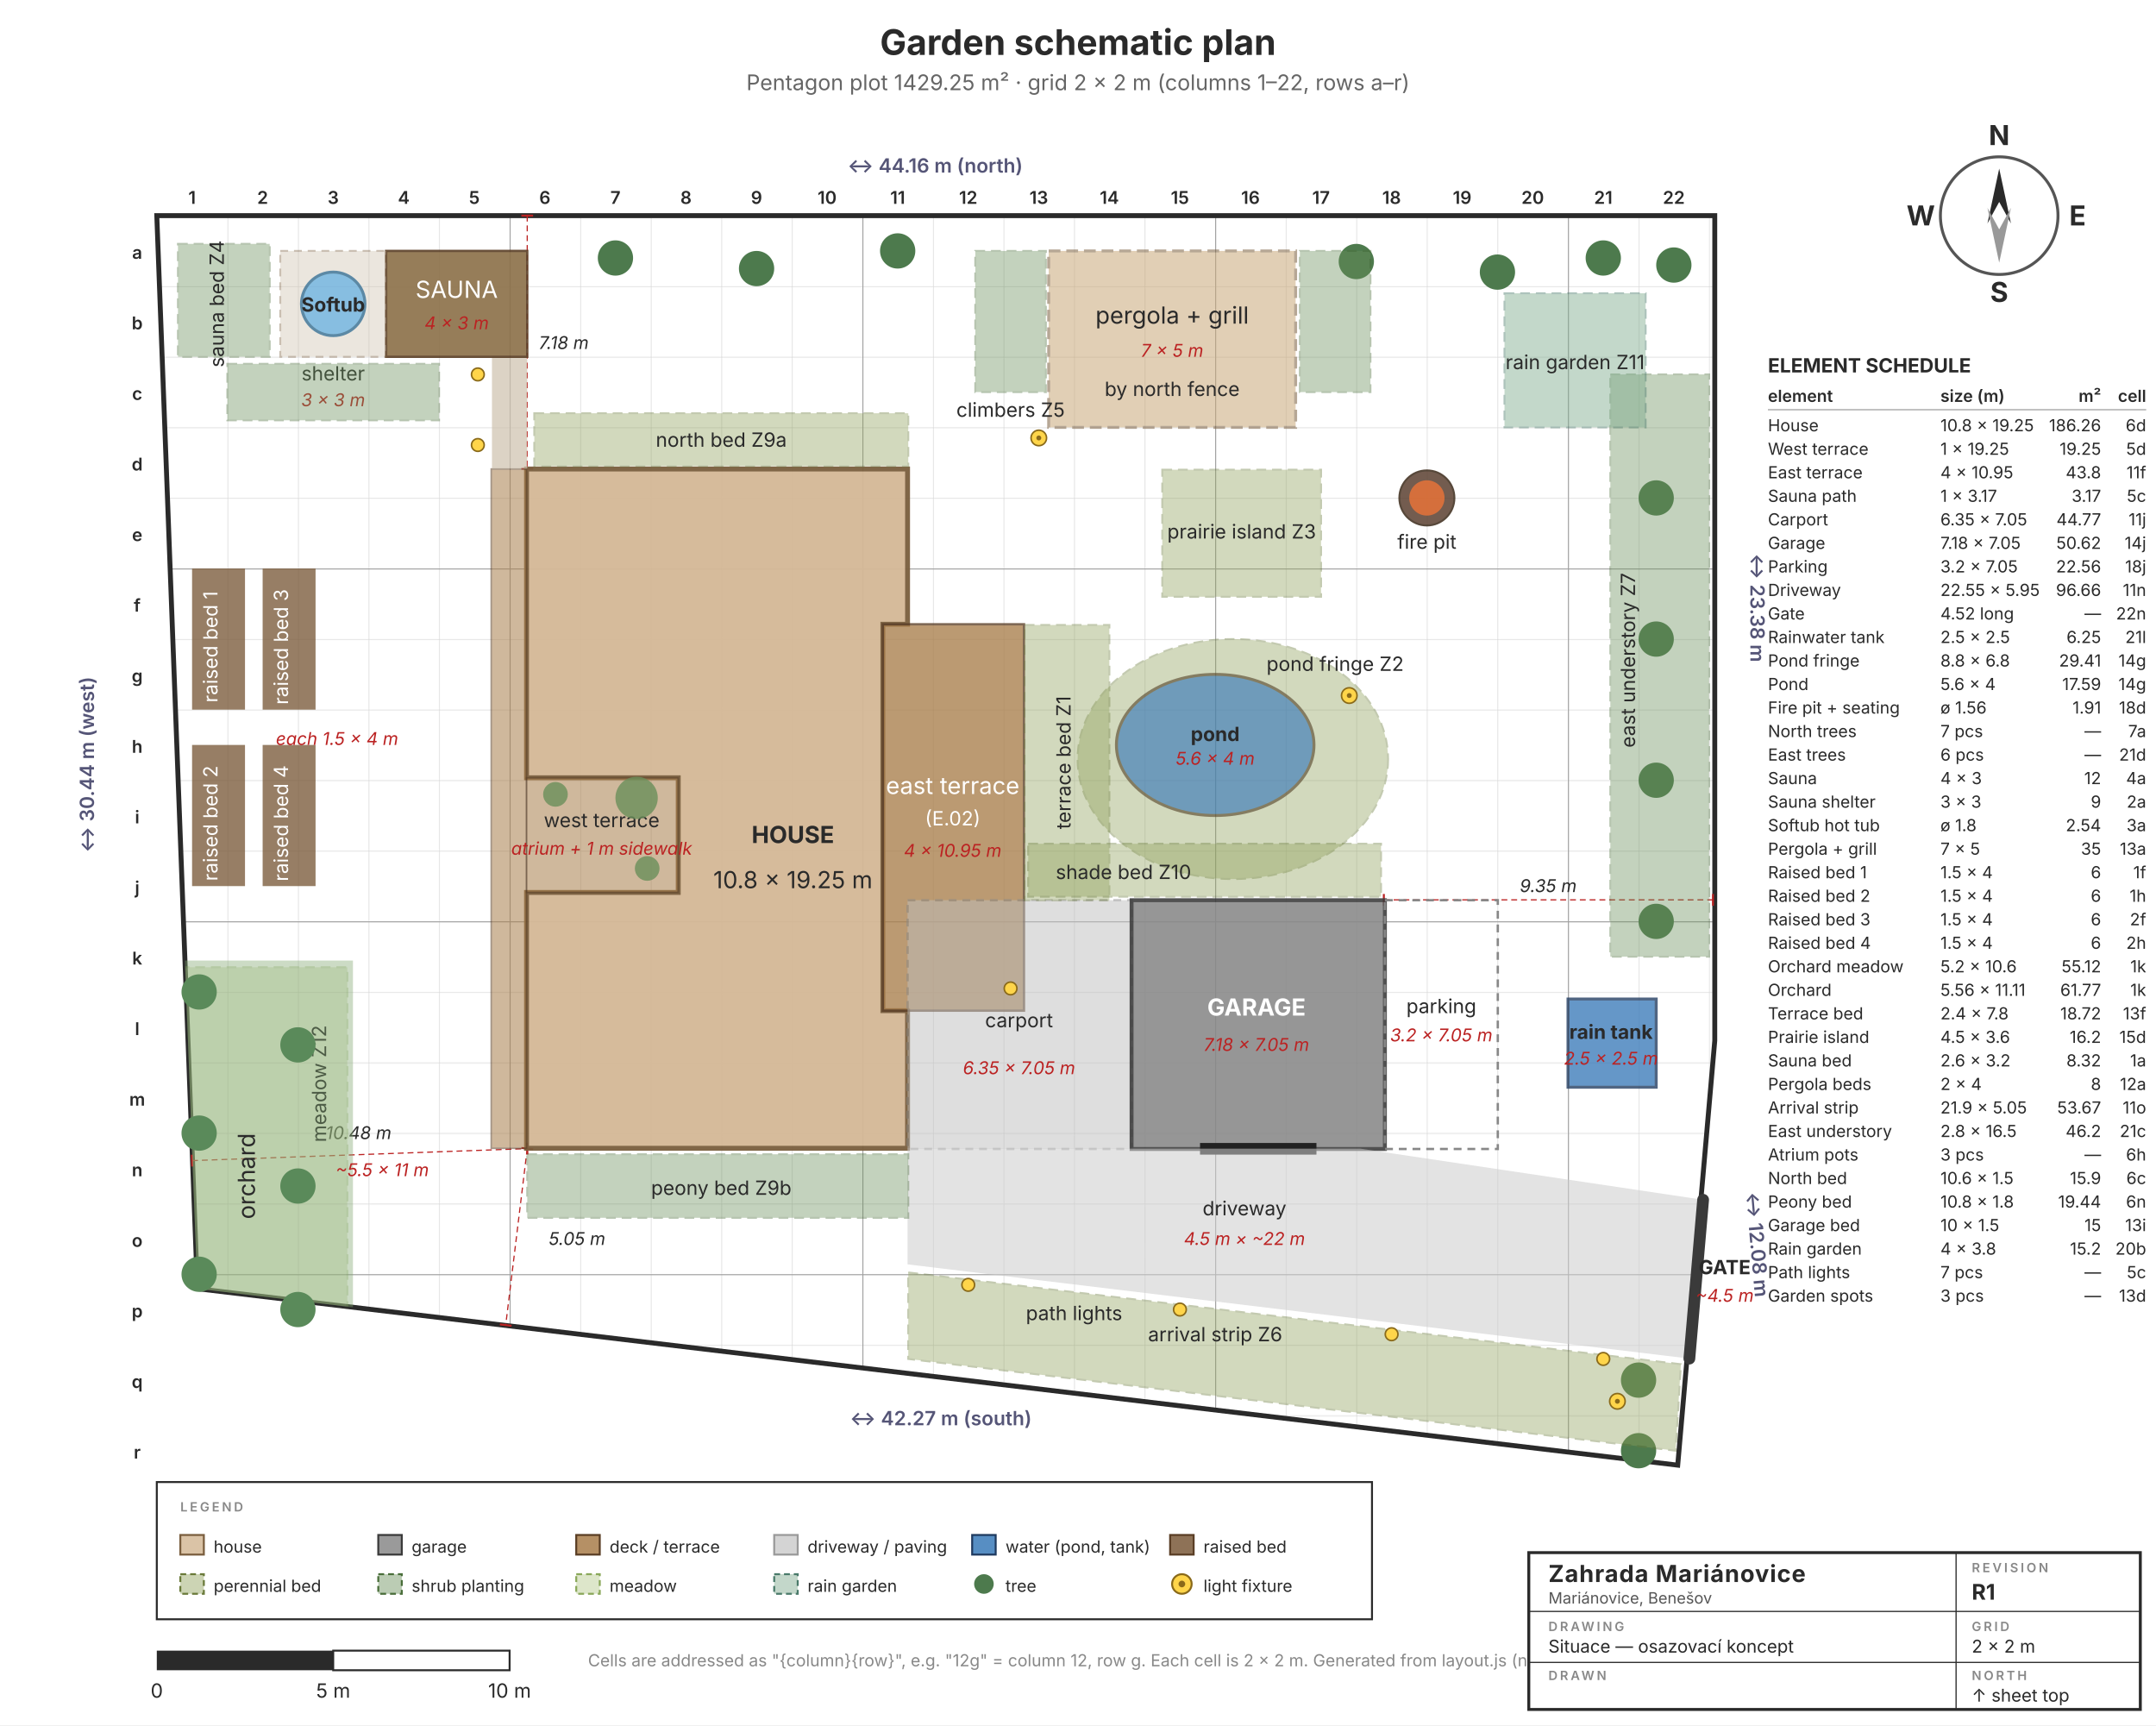
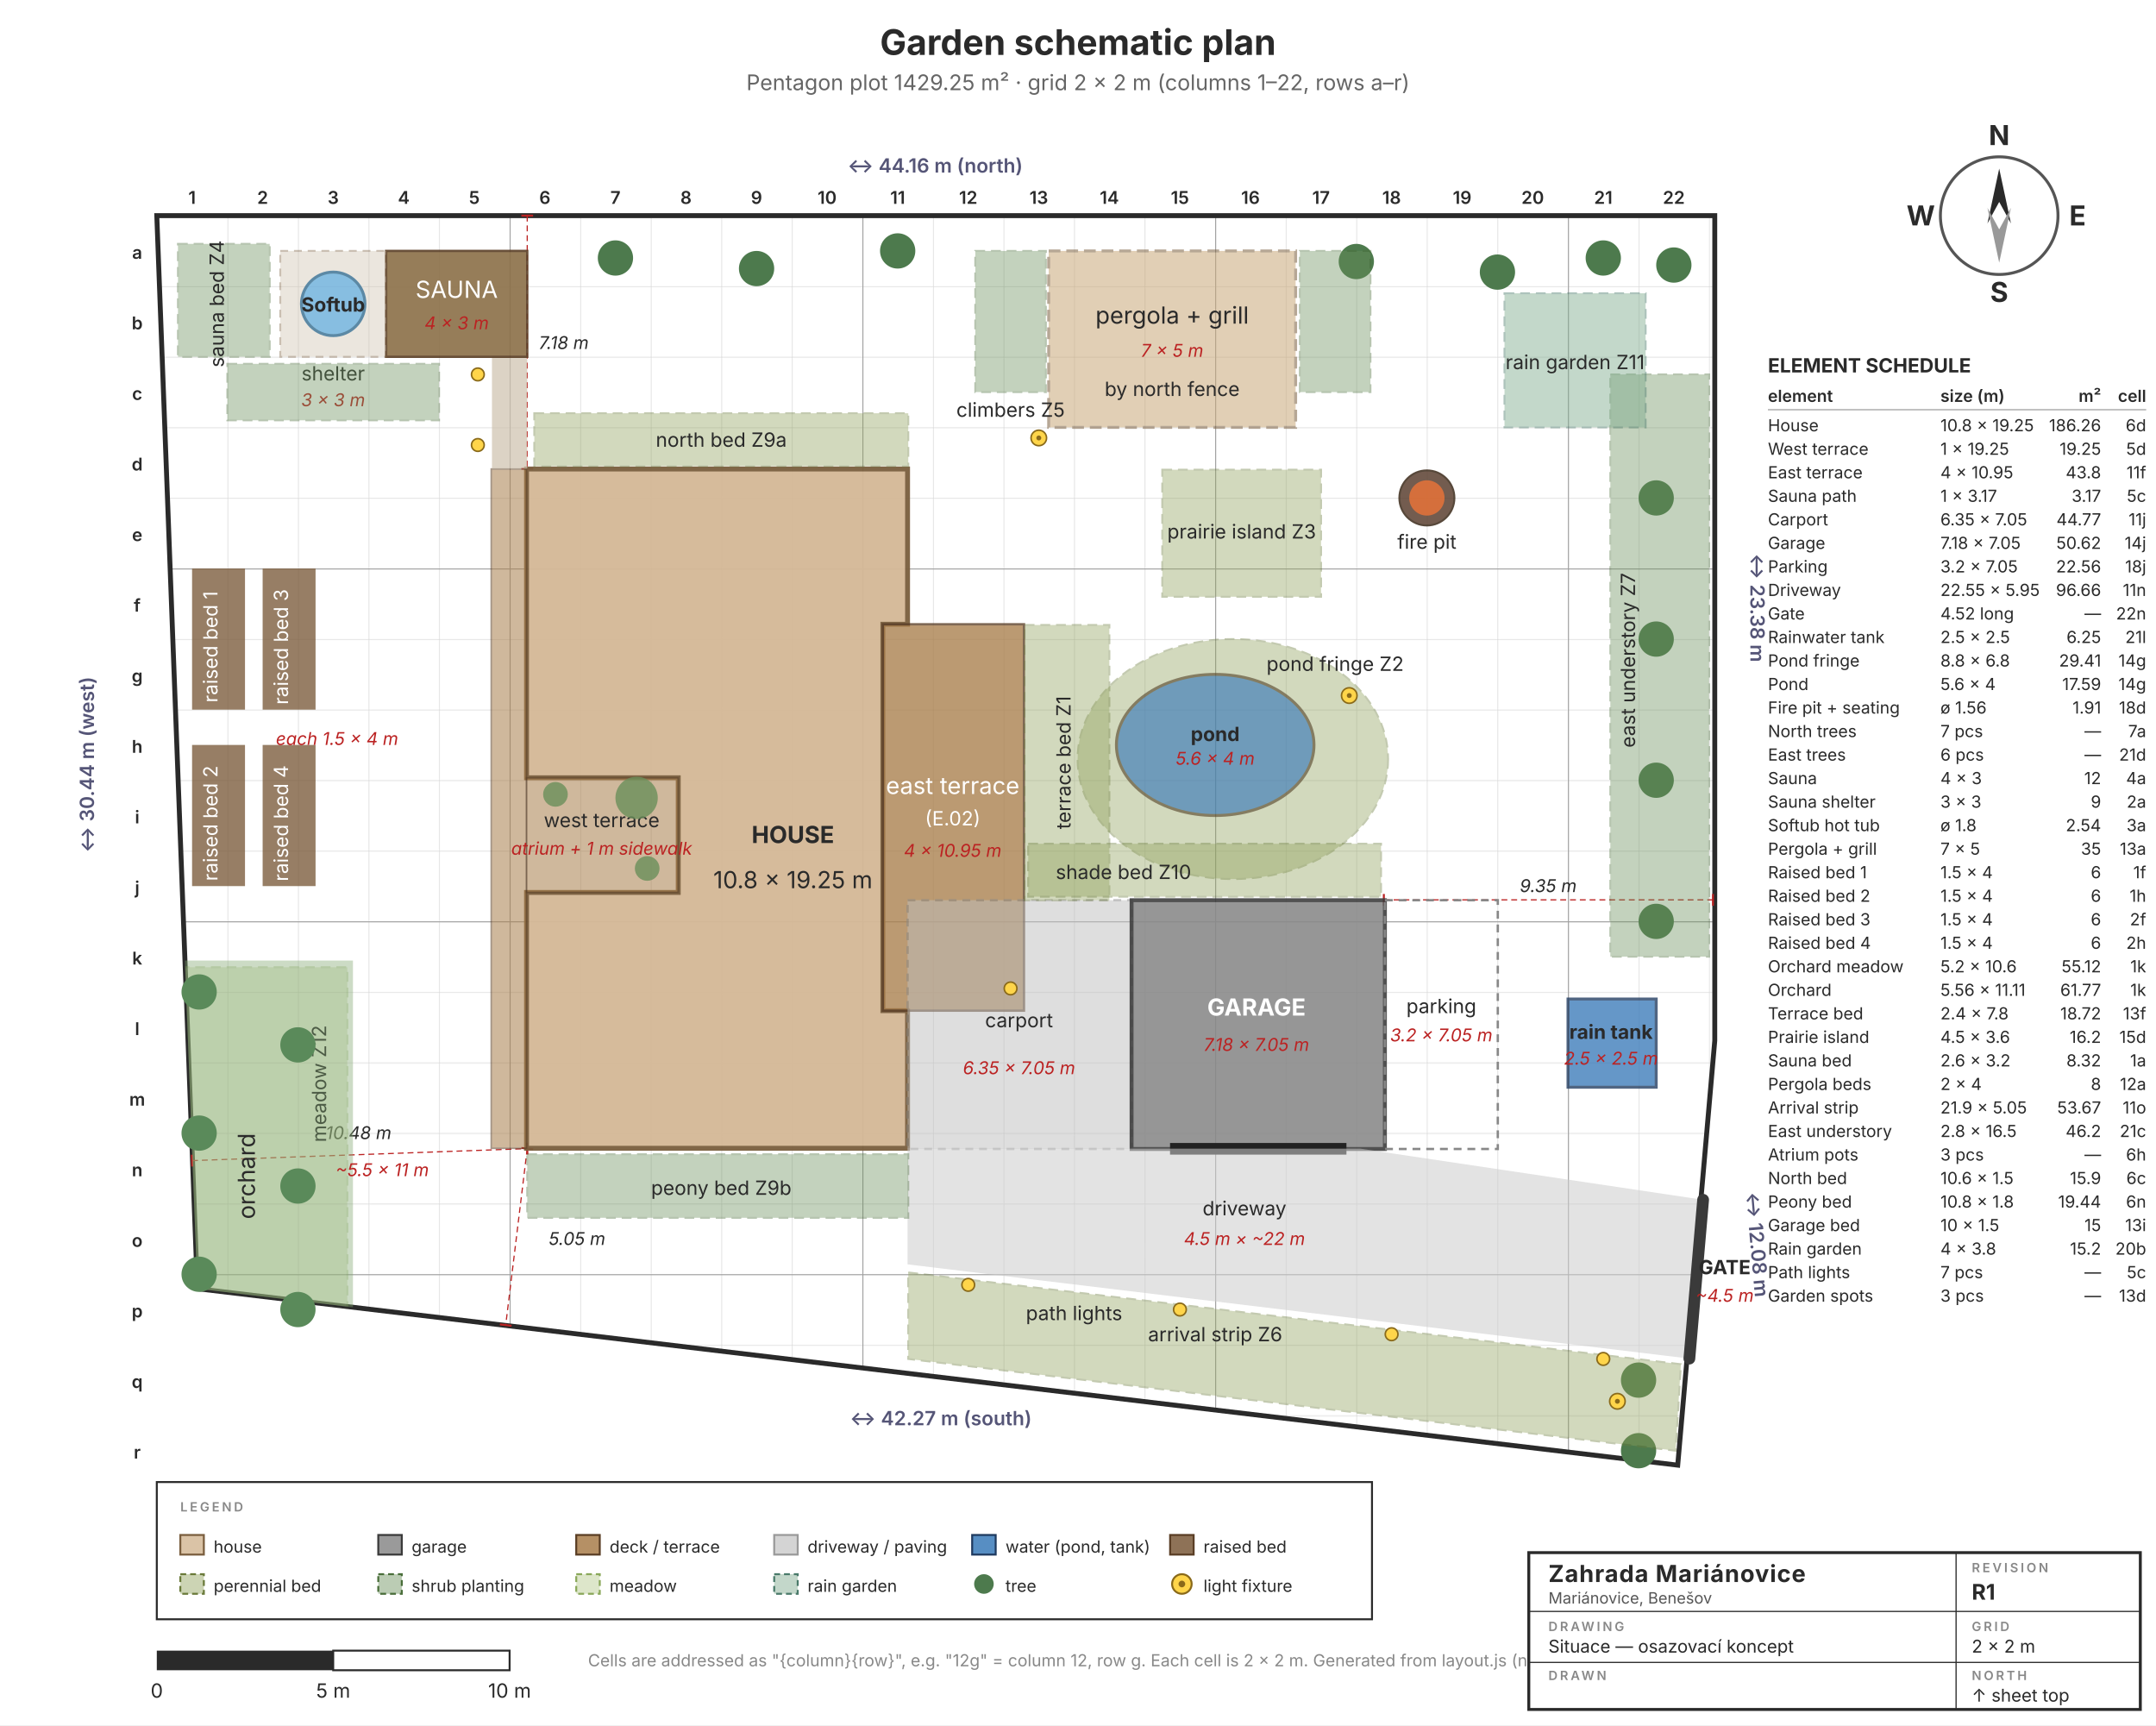
<svg xmlns="http://www.w3.org/2000/svg" viewBox="0 0 1100 880" font-family="-apple-system, BlinkMacSystemFont, sans-serif">
  <defs>
    <pattern id="cellgrid" width="36" height="36" patternUnits="userSpaceOnUse">
      <path d="M 36 0 L 0 0 0 36" fill="none" stroke="#d8d8d8" stroke-width="0.6" />
    </pattern>
    <pattern id="majorgrid" x="0" y="0" width="180" height="180" patternUnits="userSpaceOnUse">
      <rect width="180" height="180" fill="url(#cellgrid)" />
      <path d="M 180 0 L 0 0 0 180" fill="none" stroke="#a0a0a0" stroke-width="1" />
    </pattern>
    <clipPath id="plotShape">
      <polygon points="0,0 794.88,0 794.88,420.84 775.98,637.38 20.7,547.38" />
    </clipPath>
  </defs>
  <style>
    text { font-family: -apple-system, sans-serif; fill: #2a2a2a; }
    .title { font-size: 18px; font-weight: 700; text-anchor: middle; }
    .subtitle { font-size: 11px; fill: #666; text-anchor: middle; }
    .lbl { font-size: 12px; text-anchor: middle; }
    .lbl-w { font-size: 12px; text-anchor: middle; fill: white; }
    .lbl-sm { font-size: 10px; text-anchor: middle; }
    .lbl-sm-w { font-size: 10px; text-anchor: middle; fill: white; }
    .compass { font-size: 14px; font-weight: 700; text-anchor: middle; }
    .strana { font-size: 10px; fill: #557; font-weight: 600; text-anchor: middle; }
    .dim { font-size: 9px; fill: #b22; text-anchor: middle; font-style: italic; }
    .axis { font-size: 9px; fill: #555; text-anchor: middle; font-weight: 600; }
    .tb-proj { font-size: 12px; font-weight: 700; letter-spacing: 0.4px; }
    .tb-sub { font-size: 8px; fill: #555; }
    .tb-lbl { font-size: 6.5px; fill: #888; font-weight: 600; letter-spacing: 1.2px; }
    .tb-val { font-size: 9px; }
    .tb-rev { font-size: 11px; font-weight: 700; }
    .leg { font-size: 8.5px; }
    .note { font-size: 8.5px; fill: #888; }
  </style>
  <rect x="0" y="0" width="1100" height="880" fill="white" />
  <text x="550" y="28" class="title">Garden schematic plan</text>
  <text x="550" y="46" class="subtitle">Pentagon plot 1429.25 m² · grid 2 × 2 m (columns 1–22, rows a–r)</text>
  <g transform="translate(80, 110)">
    <g clip-path="url(#plotShape)">
      <rect x="-50" y="-10" width="900" height="700" fill="url(#majorgrid)" />
    </g>
    <polygon points="0,0 794.88,0 794.88,420.84 775.98,637.38 20.7,547.38" fill="none" stroke="#2a2a2a" stroke-width="2.5" />
    <g class="axis-labels" font-size="9" fill="#555" text-anchor="middle" font-weight="600">
      <text x="18" y="-6">1</text>
      <text x="54" y="-6">2</text>
      <text x="90" y="-6">3</text>
      <text x="126" y="-6">4</text>
      <text x="162" y="-6">5</text>
      <text x="198" y="-6">6</text>
      <text x="234" y="-6">7</text>
      <text x="270" y="-6">8</text>
      <text x="306" y="-6">9</text>
      <text x="342" y="-6">10</text>
      <text x="378" y="-6">11</text>
      <text x="414" y="-6">12</text>
      <text x="450" y="-6">13</text>
      <text x="486" y="-6">14</text>
      <text x="522" y="-6">15</text>
      <text x="558" y="-6">16</text>
      <text x="594" y="-6">17</text>
      <text x="630" y="-6">18</text>
      <text x="666" y="-6">19</text>
      <text x="702" y="-6">20</text>
      <text x="738" y="-6">21</text>
      <text x="774" y="-6">22</text>
    </g>
    <g class="axis-labels" font-size="9" fill="#555" text-anchor="middle" font-weight="600">
      <text x="-10" y="22">a</text>
      <text x="-10" y="58">b</text>
      <text x="-10" y="94">c</text>
      <text x="-10" y="130">d</text>
      <text x="-10" y="166">e</text>
      <text x="-10" y="202">f</text>
      <text x="-10" y="238">g</text>
      <text x="-10" y="274">h</text>
      <text x="-10" y="310">i</text>
      <text x="-10" y="346">j</text>
      <text x="-10" y="382">k</text>
      <text x="-10" y="418">l</text>
      <text x="-10" y="454">m</text>
      <text x="-10" y="490">n</text>
      <text x="-10" y="526">o</text>
      <text x="-10" y="562">p</text>
      <text x="-10" y="598">q</text>
      <text x="-10" y="634">r</text>
    </g>
    <text x="397.08" y="-21.96" class="strana">↔ 44.16 m (north)</text>
    <text x="813.06" y="199.98" class="strana" transform="rotate(90, 813.06, 199.98)">↔ 23.38 m</text>
    <text x="813.06" y="525.06" class="strana" transform="rotate(85, 813.06, 525.06)">↔ 12.08 m</text>
    <text x="399.96" y="617.04" class="strana">↔ 42.27 m (south)</text>
    <text x="-32.04" y="280.08" class="strana" transform="rotate(-90, -32.04, 280.08)">↔ 30.44 m (west)</text>
    <g stroke="#b22" stroke-width="0.6" fill="#b22">
      <line x1="189" y1="0" x2="189" y2="129.06" stroke-dasharray="3,2" />
      <line x1="186" y1="0" x2="192" y2="0" stroke-width="1" />
      <line x1="186" y1="129.06" x2="192" y2="129.06" stroke-width="1" />
      <text x="194.94" y="68.04" font-size="9" font-style="italic" stroke="none" text-anchor="start">7.18 m</text>
      <line x1="18" y1="482.04" x2="189" y2="475.92" stroke-dasharray="3,2" />
      <line x1="18.11" y1="485.04" x2="17.89" y2="479.04" stroke-width="1" />
      <line x1="189.11" y1="478.92" x2="188.89" y2="472.92" stroke-width="1" />
      <text x="102.96" y="471.06" font-size="9" font-style="italic" stroke="none" text-anchor="middle">10.48 m</text>
      <line x1="189" y1="475.92" x2="178.02" y2="565.92" stroke-dasharray="3,2" />
      <line x1="186.02" y1="475.56" x2="191.98" y2="476.28" stroke-width="1" />
      <line x1="175.04" y1="565.56" x2="181" y2="566.28" stroke-width="1" />
      <text x="199.98" y="525.06" font-size="9" font-style="italic" stroke="none" text-anchor="start">5.05 m</text>
      <line x1="626.04" y1="349.02" x2="793.98" y2="349.02" stroke-dasharray="3,2" />
      <line x1="626.04" y1="352.02" x2="626.04" y2="346.02" stroke-width="1" />
      <line x1="793.98" y1="352.02" x2="793.98" y2="346.02" stroke-width="1" />
      <text x="709.92" y="345.06" font-size="9" font-style="italic" stroke="none" text-anchor="middle">9.35 m</text>
    </g>
    <g class="el" data-id="house">
      <polygon points="188.64,129.24 383.04,129.24 383.04,208.44 370.44,208.44 370.44,405.54 383.04,405.54 383.04,475.74 188.64,475.74 188.64,345.24 266.04,345.24 266.04,286.74 188.64,286.74" fill="#d4b896" opacity="0.95" stroke="#7a5e3e" stroke-width="2.5" />
      <text x="324.54" y="320.04" class="lbl" font-size="20" font-weight="700">HOUSE</text>
      <text x="324.54" y="343.08" class="lbl">10.8 × 19.25 m</text>
    </g>
    <g class="el" data-id="westTerrace">
      <rect x="170.64" y="129.24" width="18" height="346.5" fill="#a87d4a" opacity="0.55" stroke="#5a3e25" stroke-width="0.8" />
      <rect x="188.64" y="286.74" width="77.4" height="58.5" fill="#a87d4a" opacity="0.55" stroke="#5a3e25" stroke-width="0.8" />
      <text x="226.98" y="311.94" class="lbl-sm">west terrace</text>
      <text x="226.98" y="325.98" class="dim">atrium + 1 m sidewalk</text>
    </g>
    <g class="el" data-id="eastTerrace">
      <rect x="370.44" y="208.44" width="72" height="197.1" fill="#a87d4a" opacity="0.78" stroke="#5a3e25" stroke-width="1.2" />
      <text x="406.08" y="295.02" class="lbl-w">east terrace</text>
      <text x="406.08" y="311.04" class="lbl-sm-w">(E.02)</text>
      <text x="406.08" y="327.06" class="dim" fill="#fff">4 × 10.95 m</text>
    </g>
    <g class="el" data-id="saunaPath">
      <rect x="171" y="72" width="18" height="57.06" fill="#cdc1ad" opacity="0.7" />
    </g>
    <g class="el" data-id="carport">
      <rect x="383.04" y="349.2" width="114.3" height="126.9" fill="#bdbdbd" opacity="0.5" stroke="#888" stroke-width="1.2" stroke-dasharray="4,3" />
      <text x="439.92" y="414" class="lbl-sm">carport</text>
      <text x="439.92" y="437.94" class="dim">6.35 × 7.05 m</text>
    </g>
    <g class="el" data-id="garage">
      <rect x="497.34" y="349.2" width="129.24" height="126.9" fill="#888" opacity="0.88" stroke="#3a3a3a" stroke-width="2" />
-       <rect x="532.26" y="473.04" width="59.4" height="5.94" fill="#222" />
+       <rect x="516.96" y="473.04" width="90" height="5.94" fill="#222" />
      <text x="561.06" y="408.06" class="lbl-w" font-size="14" font-weight="700">GARAGE</text>
      <text x="561.06" y="426.06" class="dim" fill="#fff">7.18 × 7.05 m</text>
    </g>
    <g class="el" data-id="parking">
      <rect x="626.58" y="349.2" width="57.6" height="126.9" fill="none" stroke="#888" stroke-width="1.2" stroke-dasharray="4,3" />
      <text x="655.38" y="406.8" class="lbl-sm" fill="#666">parking</text>
      <text x="655.38" y="421.2" class="dim">3.2 × 7.05 m</text>
    </g>
    <g class="el" data-id="driveway">
      <polygon points="383.04,475.92 613.98,475.92 788.94,502.02 781.92,583.02 383.04,534.96" fill="#cccccc" opacity="0.55" />
      <text x="554.94" y="509.94" class="lbl-sm">driveway</text>
      <text x="554.94" y="525.06" class="dim">4.5 m × ~22 m</text>
    </g>
    <g class="el" data-id="gate">
      <line x1="788.94" y1="502.02" x2="781.92" y2="583.02" fill="none" stroke="#3a3a3a" stroke-width="6" stroke-linecap="round" />
      <text x="799.92" y="540" class="lbl-sm" font-weight="700" text-anchor="start">GATE</text>
      <text x="799.92" y="554.04" class="dim" text-anchor="start">~4.5 m</text>
    </g>
    <g class="el" data-id="rainTank">
      <rect x="720" y="399.6" width="45" height="45" fill="#3a7ab8" opacity="0.78" stroke="#1f3a5f" stroke-width="1.5" />
      <text x="741.96" y="419.94" class="lbl-sm" fill="#fff" font-weight="700">rain tank</text>
      <text x="741.96" y="433.08" class="dim" fill="#fff">2.5 × 2.5 m</text>
    </g>
    <g class="el" data-id="pondFringe">
      <ellipse cx="549" cy="277.2" rx="79.2" ry="61.2" fill="#8fa05a" opacity="0.4" stroke="#6a7a3a" stroke-width="1" stroke-dasharray="5,3" />
      <text x="601.2" y="232.2" class="lbl-sm" fill="#3a5a28">pond fringe Z2</text>
    </g>
    <g class="el" data-id="pond">
      <ellipse cx="540" cy="270" rx="50.4" ry="36" fill="#3a7ab8" opacity="0.65" stroke="#5a4a30" stroke-width="1.5" />
      <text x="540" y="268.02" class="lbl-sm" fill="#fff" font-weight="700">pond</text>
      <text x="540" y="280.08" class="dim" fill="#fff">5.6 × 4 m</text>
    </g>
    <g class="el" data-id="firePit">
      <circle cx="648" cy="144" r="14.04" fill="#5a4030" opacity="0.85" stroke="#3a2818" stroke-width="1" />
      <circle cx="648" cy="144" r="9" fill="#ff7733" opacity="0.7" />
      <text x="648" y="169.92" class="lbl-sm" fill="#5a4828">fire pit</text>
    </g>
    <g class="el" data-id="northTrees">
      <circle cx="234" cy="21.6" r="9" fill="#4d7a4d" />
      <circle cx="306" cy="27" r="9" fill="#4d7a4d" />
      <circle cx="378" cy="18" r="9" fill="#4d7a4d" />
      <circle cx="612" cy="23.4" r="9" fill="#4d7a4d" />
      <circle cx="684" cy="28.8" r="9" fill="#4d7a4d" />
      <circle cx="738" cy="21.6" r="9" fill="#4d7a4d" />
      <circle cx="774" cy="25.2" r="9" fill="#4d7a4d" />
    </g>
    <g class="el" data-id="eastTrees">
      <circle cx="765" cy="144" r="9" fill="#4d7a4d" />
      <circle cx="765" cy="216" r="9" fill="#4d7a4d" />
      <circle cx="765" cy="288" r="9" fill="#4d7a4d" />
      <circle cx="765" cy="360" r="9" fill="#4d7a4d" />
      <circle cx="756" cy="594" r="9" fill="#4d7a4d" />
      <circle cx="756" cy="630" r="9" fill="#4d7a4d" />
    </g>
    <g class="el" data-id="sauna">
      <rect x="117" y="18" width="72" height="54" fill="#8b6f47" opacity="0.9" stroke="#5a3e25" stroke-width="1.2" />
      <text x="153" y="41.94" class="lbl-w">SAUNA</text>
      <text x="153" y="57.96" class="dim" fill="#fff">4 × 3 m</text>
    </g>
    <g class="el" data-id="saunaShelter">
      <rect x="63" y="18" width="54" height="54" fill="#cdc1ad" opacity="0.4" stroke="#7a5e3e" stroke-width="1" stroke-dasharray="4,3" />
      <text x="90" y="84.06" class="lbl-sm" fill="#5a4828">shelter</text>
      <text x="90" y="97.2" class="dim">3 × 3 m</text>
    </g>
    <g class="el" data-id="softub">
      <circle cx="90" cy="45" r="16.2" fill="#5dade2" opacity="0.7" stroke="#1f618d" stroke-width="1.5" />
      <text x="90" y="48.96" class="lbl-sm" fill="#1f3a5f" font-weight="700">Softub</text>
    </g>
    <g class="el" data-id="pergola">
      <rect x="455.04" y="18" width="126" height="90" fill="#c8a878" opacity="0.55" stroke="#7a5e3e" stroke-width="1.5" stroke-dasharray="6,3" />
      <text x="518.04" y="55.08" class="lbl">pergola + grill</text>
      <text x="518.04" y="72" class="dim">7 × 5 m</text>
      <text x="518.04" y="91.98" class="lbl-sm" fill="#5a4828">by north fence</text>
    </g>
    <g class="el" data-id="raisedBed1">
      <rect x="18" y="180" width="27" height="72" fill="#7a5a3a" opacity="0.78" />
      <text x="30.96" y="219.96" class="lbl-sm-w" transform="rotate(-90, 30.96, 219.96)">raised bed 1</text>
    </g>
    <g class="el" data-id="raisedBed2">
      <rect x="18" y="270" width="27" height="72" fill="#7a5a3a" opacity="0.78" />
      <text x="30.96" y="309.96" class="lbl-sm-w" transform="rotate(-90, 30.96, 309.96)">raised bed 2</text>
    </g>
    <g class="el" data-id="raisedBed3">
      <rect x="54" y="180" width="27" height="72" fill="#7a5a3a" opacity="0.78" />
      <text x="66.96" y="219.96" class="lbl-sm-w" transform="rotate(-90, 66.96, 219.96)">raised bed 3</text>
    </g>
    <g class="el" data-id="raisedBed4">
      <rect x="54" y="270" width="27" height="72" fill="#7a5a3a" opacity="0.78" />
      <text x="66.96" y="309.96" class="lbl-sm-w" transform="rotate(-90, 66.96, 309.96)">raised bed 4</text>
      <text x="91.98" y="270" class="dim" text-anchor="start">each 1.5 × 4 m</text>
    </g>
    <g class="el" data-id="orchardMeadow">
      <g clip-path="url(#plotShape)">
        <rect x="3.6" y="383.4" width="93.6" height="190.8" fill="#b5c98a" opacity="0.35" stroke="#8aa85a" stroke-width="1" stroke-dasharray="5,3" />
      </g>
      <text x="86.4" y="442.8" class="lbl-sm" fill="#3a5a28" transform="rotate(-90, 86.4, 442.8)">meadow Z12</text>
    </g>
    <g class="el" data-id="orchard">
      <g clip-path="url(#plotShape)">
        <rect x="0" y="379.98" width="100.08" height="199.98" fill="#7fa66f" opacity="0.4" />
      </g>
      <circle cx="21.6" cy="396" r="9" fill="#5a8a5a" />
      <circle cx="72" cy="423" r="9" fill="#5a8a5a" />
      <circle cx="21.6" cy="468" r="9" fill="#5a8a5a" />
      <circle cx="72" cy="495" r="9" fill="#5a8a5a" />
      <circle cx="21.6" cy="540" r="9" fill="#5a8a5a" />
      <circle cx="72" cy="558" r="9" fill="#5a8a5a" />
      <text x="50.04" y="489.96" class="lbl" transform="rotate(-90, 50.04, 489.96)">orchard</text>
      <text x="115.02" y="489.96" class="dim" text-anchor="start">~5.5 × 11 m</text>
    </g>
    <g class="el" data-id="bedTerrace">
      <rect x="442.8" y="208.8" width="43.2" height="140.4" fill="#8fa05a" opacity="0.4" stroke="#6a7a3a" stroke-width="1" stroke-dasharray="5,3" />
      <text x="466.2" y="279" class="lbl-sm" fill="#3a5a28" transform="rotate(-90, 466.2, 279)">terrace bed Z1</text>
    </g>
    <g class="el" data-id="prairieIsland">
      <rect x="513" y="129.6" width="81" height="64.8" fill="#8fa05a" opacity="0.4" stroke="#6a7a3a" stroke-width="1" stroke-dasharray="5,3" />
      <text x="553.5" y="164.7" class="lbl-sm" fill="#3a5a28">prairie island Z3</text>
    </g>
    <g class="el" data-id="saunaBed">
      <rect x="10.8" y="14.4" width="46.8" height="57.6" fill="#6a8e5a" opacity="0.4" stroke="#4a6e3a" stroke-width="1" stroke-dasharray="5,3" />
      <rect x="36" y="75.6" width="108" height="28.8" fill="#6a8e5a" opacity="0.4" stroke="#4a6e3a" stroke-width="1" stroke-dasharray="5,3" />
      <text x="34.2" y="45" class="lbl-sm" fill="#3a5a28" transform="rotate(-90, 34.2, 45)">sauna bed Z4</text>
    </g>
    <g class="el" data-id="pergolaBeds">
      <rect x="417.6" y="18" width="36" height="72" fill="#6a8e5a" opacity="0.4" stroke="#4a6e3a" stroke-width="1" stroke-dasharray="5,3" />
      <rect x="583.2" y="18" width="36" height="72" fill="#6a8e5a" opacity="0.4" stroke="#4a6e3a" stroke-width="1" stroke-dasharray="5,3" />
      <text x="435.6" y="102.6" class="lbl-sm" fill="#3a5a28">climbers Z5</text>
    </g>
    <g class="el" data-id="arrivalStrip">
      <polygon points="383.4,539.1 777.6,585.9 774.9,630 383.4,583.2" fill="#8fa05a" opacity="0.4" stroke="#6a7a3a" stroke-width="1" stroke-dasharray="5,3" />
      <text x="540" y="574.2" class="lbl-sm" fill="#3a5a28">arrival strip Z6</text>
    </g>
    <g class="el" data-id="eastUnderstory">
      <rect x="741.6" y="81" width="50.4" height="297" fill="#6a8e5a" opacity="0.4" stroke="#4a6e3a" stroke-width="1" stroke-dasharray="5,3" />
      <text x="754.2" y="226.8" class="lbl-sm" fill="#3a5a28" transform="rotate(-90, 754.2, 226.8)">east understory Z7</text>
    </g>
    <g class="el" data-id="atriumPots">
      <circle cx="203.4" cy="295.2" r="6.3" fill="#6a8e5a" opacity="0.8" />
      <circle cx="244.8" cy="297" r="10.8" fill="#6a8e5a" opacity="0.8" />
      <circle cx="250.2" cy="333" r="6.3" fill="#6a8e5a" opacity="0.8" />
    </g>
    <g class="el" data-id="northFoundation">
      <rect x="192.6" y="100.8" width="190.8" height="27" fill="#8fa05a" opacity="0.4" stroke="#6a7a3a" stroke-width="1" stroke-dasharray="5,3" />
      <text x="288" y="117.9" class="lbl-sm" fill="#3a5a28">north bed Z9a</text>
    </g>
    <g class="el" data-id="southFoundation">
      <rect x="189" y="478.8" width="194.4" height="32.4" fill="#6a8e5a" opacity="0.4" stroke="#4a6e3a" stroke-width="1" stroke-dasharray="5,3" />
      <text x="288" y="499.5" class="lbl-sm" fill="#3a5a28">peony bed Z9b</text>
    </g>
    <g class="el" data-id="garageFaceBed">
      <rect x="444.6" y="320.4" width="180" height="27" fill="#8fa05a" opacity="0.4" stroke="#6a7a3a" stroke-width="1" stroke-dasharray="5,3" />
      <text x="493.2" y="338.4" class="lbl-sm" fill="#3a5a28">shade bed Z10</text>
    </g>
    <g class="el" data-id="rainGarden">
      <rect x="687.6" y="39.6" width="72" height="68.4" fill="#7aa88a" opacity="0.45" stroke="#4a7a6a" stroke-width="1" stroke-dasharray="5,3" />
      <text x="723.6" y="78.3" class="lbl-sm" fill="#3a5a28">rain garden Z11</text>
    </g>
    <g class="el" data-id="pathLights">
      <circle cx="414" cy="545.4" r="3.24" fill="#ffd54a" stroke="#8a6a1a" stroke-width="0.8" />
      <circle cx="522" cy="558" r="3.24" fill="#ffd54a" stroke="#8a6a1a" stroke-width="0.8" />
      <circle cx="630" cy="570.6" r="3.24" fill="#ffd54a" stroke="#8a6a1a" stroke-width="0.8" />
      <circle cx="738" cy="583.2" r="3.24" fill="#ffd54a" stroke="#8a6a1a" stroke-width="0.8" />
      <circle cx="163.8" cy="81" r="3.24" fill="#ffd54a" stroke="#8a6a1a" stroke-width="0.8" />
      <circle cx="163.8" cy="117" r="3.24" fill="#ffd54a" stroke="#8a6a1a" stroke-width="0.8" />
      <circle cx="435.6" cy="394.2" r="3.24" fill="#ffd54a" stroke="#8a6a1a" stroke-width="0.8" />
      <text x="468" y="563.4" class="lbl-sm" fill="#8a6a1a">path lights</text>
    </g>
    <g class="el" data-id="gardenSpots">
      <circle cx="745.2" cy="604.8" r="3.96" fill="#ffd54a" stroke="#8a6a1a" stroke-width="0.8" />
      <circle cx="745.2" cy="604.8" r="1.26" fill="#8a6a1a" />
      <circle cx="608.4" cy="244.8" r="3.96" fill="#ffd54a" stroke="#8a6a1a" stroke-width="0.8" />
      <circle cx="608.4" cy="244.8" r="1.26" fill="#8a6a1a" />
      <circle cx="450" cy="113.4" r="3.96" fill="#ffd54a" stroke="#8a6a1a" stroke-width="0.8" />
      <circle cx="450" cy="113.4" r="1.26" fill="#8a6a1a" />
    </g>
  </g>
  <g transform="translate(1020, 110)">
    <circle cx="0" cy="0" r="30" fill="white" stroke="#555" stroke-width="1.5" />
    <path d="M 0 -24 L 6 4 L 0 -7 L -6 4 Z" fill="#2a2a2a" />
    <path d="M 0 7 L 6 -4 L 0 24 L -6 -4 Z" fill="#999" />
    <text x="0" y="-36" class="compass">N</text>
    <text x="0" y="44" class="compass">S</text>
    <text x="-40" y="5" class="compass">W</text>
    <text x="40" y="5" class="compass">E</text>
  </g>
  <g transform="translate(902, 190)" font-size="8.5" fill="#2a2a2a">
    <text x="0" y="0" font-weight="700" font-size="10">ELEMENT SCHEDULE</text>
    <text x="0" y="15" fill="#555" font-weight="600">element</text>
    <text x="88" y="15" fill="#555" font-weight="600">size (m)</text>
    <text x="170" y="15" fill="#555" font-weight="600" text-anchor="end">m²</text>
    <text x="193" y="15" fill="#555" font-weight="600" text-anchor="end">cell</text>
    <line x1="0" y1="19" x2="193" y2="19" stroke="#bbb" stroke-width="0.8" />
    <text x="0" y="30">House</text>
    <text x="88" y="30">10.8 × 19.25</text>
    <text x="170" y="30" text-anchor="end">186.26</text>
    <text x="193" y="30" text-anchor="end">6d</text>
    <text x="0" y="42">West terrace</text>
    <text x="88" y="42">1 × 19.25</text>
    <text x="170" y="42" text-anchor="end">19.25</text>
    <text x="193" y="42" text-anchor="end">5d</text>
    <text x="0" y="54">East terrace</text>
    <text x="88" y="54">4 × 10.95</text>
    <text x="170" y="54" text-anchor="end">43.8</text>
    <text x="193" y="54" text-anchor="end">11f</text>
    <text x="0" y="66">Sauna path</text>
    <text x="88" y="66">1 × 3.17</text>
    <text x="170" y="66" text-anchor="end">3.17</text>
    <text x="193" y="66" text-anchor="end">5c</text>
    <text x="0" y="78">Carport</text>
    <text x="88" y="78">6.35 × 7.05</text>
    <text x="170" y="78" text-anchor="end">44.77</text>
    <text x="193" y="78" text-anchor="end">11j</text>
    <text x="0" y="90">Garage</text>
    <text x="88" y="90">7.18 × 7.05</text>
    <text x="170" y="90" text-anchor="end">50.62</text>
    <text x="193" y="90" text-anchor="end">14j</text>
    <text x="0" y="102">Parking</text>
    <text x="88" y="102">3.2 × 7.05</text>
    <text x="170" y="102" text-anchor="end">22.56</text>
    <text x="193" y="102" text-anchor="end">18j</text>
    <text x="0" y="114">Driveway</text>
    <text x="88" y="114">22.55 × 5.95</text>
    <text x="170" y="114" text-anchor="end">96.66</text>
    <text x="193" y="114" text-anchor="end">11n</text>
    <text x="0" y="126">Gate</text>
    <text x="88" y="126">4.52 long</text>
    <text x="170" y="126" text-anchor="end">—</text>
    <text x="193" y="126" text-anchor="end">22n</text>
    <text x="0" y="138">Rainwater tank</text>
    <text x="88" y="138">2.5 × 2.5</text>
    <text x="170" y="138" text-anchor="end">6.25</text>
    <text x="193" y="138" text-anchor="end">21l</text>
    <text x="0" y="150">Pond fringe</text>
    <text x="88" y="150">8.8 × 6.8</text>
    <text x="170" y="150" text-anchor="end">29.41</text>
    <text x="193" y="150" text-anchor="end">14g</text>
    <text x="0" y="162">Pond</text>
    <text x="88" y="162">5.6 × 4</text>
    <text x="170" y="162" text-anchor="end">17.59</text>
    <text x="193" y="162" text-anchor="end">14g</text>
    <text x="0" y="174">Fire pit + seating</text>
    <text x="88" y="174">ø 1.56</text>
    <text x="170" y="174" text-anchor="end">1.91</text>
    <text x="193" y="174" text-anchor="end">18d</text>
    <text x="0" y="186">North trees</text>
    <text x="88" y="186">7 pcs</text>
    <text x="170" y="186" text-anchor="end">—</text>
    <text x="193" y="186" text-anchor="end">7a</text>
    <text x="0" y="198">East trees</text>
    <text x="88" y="198">6 pcs</text>
    <text x="170" y="198" text-anchor="end">—</text>
    <text x="193" y="198" text-anchor="end">21d</text>
    <text x="0" y="210">Sauna</text>
    <text x="88" y="210">4 × 3</text>
    <text x="170" y="210" text-anchor="end">12</text>
    <text x="193" y="210" text-anchor="end">4a</text>
    <text x="0" y="222">Sauna shelter</text>
    <text x="88" y="222">3 × 3</text>
    <text x="170" y="222" text-anchor="end">9</text>
    <text x="193" y="222" text-anchor="end">2a</text>
    <text x="0" y="234">Softub hot tub</text>
    <text x="88" y="234">ø 1.8</text>
    <text x="170" y="234" text-anchor="end">2.54</text>
    <text x="193" y="234" text-anchor="end">3a</text>
    <text x="0" y="246">Pergola + grill</text>
    <text x="88" y="246">7 × 5</text>
    <text x="170" y="246" text-anchor="end">35</text>
    <text x="193" y="246" text-anchor="end">13a</text>
    <text x="0" y="258">Raised bed 1</text>
    <text x="88" y="258">1.5 × 4</text>
    <text x="170" y="258" text-anchor="end">6</text>
    <text x="193" y="258" text-anchor="end">1f</text>
    <text x="0" y="270">Raised bed 2</text>
    <text x="88" y="270">1.5 × 4</text>
    <text x="170" y="270" text-anchor="end">6</text>
    <text x="193" y="270" text-anchor="end">1h</text>
    <text x="0" y="282">Raised bed 3</text>
    <text x="88" y="282">1.5 × 4</text>
    <text x="170" y="282" text-anchor="end">6</text>
    <text x="193" y="282" text-anchor="end">2f</text>
    <text x="0" y="294">Raised bed 4</text>
    <text x="88" y="294">1.5 × 4</text>
    <text x="170" y="294" text-anchor="end">6</text>
    <text x="193" y="294" text-anchor="end">2h</text>
    <text x="0" y="306">Orchard meadow</text>
    <text x="88" y="306">5.2 × 10.6</text>
    <text x="170" y="306" text-anchor="end">55.12</text>
    <text x="193" y="306" text-anchor="end">1k</text>
    <text x="0" y="318">Orchard</text>
    <text x="88" y="318">5.56 × 11.11</text>
    <text x="170" y="318" text-anchor="end">61.77</text>
    <text x="193" y="318" text-anchor="end">1k</text>
    <text x="0" y="330">Terrace bed</text>
    <text x="88" y="330">2.4 × 7.8</text>
    <text x="170" y="330" text-anchor="end">18.72</text>
    <text x="193" y="330" text-anchor="end">13f</text>
    <text x="0" y="342">Prairie island</text>
    <text x="88" y="342">4.5 × 3.6</text>
    <text x="170" y="342" text-anchor="end">16.2</text>
    <text x="193" y="342" text-anchor="end">15d</text>
    <text x="0" y="354">Sauna bed</text>
    <text x="88" y="354">2.6 × 3.2</text>
    <text x="170" y="354" text-anchor="end">8.32</text>
    <text x="193" y="354" text-anchor="end">1a</text>
    <text x="0" y="366">Pergola beds</text>
    <text x="88" y="366">2 × 4</text>
    <text x="170" y="366" text-anchor="end">8</text>
    <text x="193" y="366" text-anchor="end">12a</text>
    <text x="0" y="378">Arrival strip</text>
    <text x="88" y="378">21.9 × 5.05</text>
    <text x="170" y="378" text-anchor="end">53.67</text>
    <text x="193" y="378" text-anchor="end">11o</text>
    <text x="0" y="390">East understory</text>
    <text x="88" y="390">2.8 × 16.5</text>
    <text x="170" y="390" text-anchor="end">46.2</text>
    <text x="193" y="390" text-anchor="end">21c</text>
    <text x="0" y="402">Atrium pots</text>
    <text x="88" y="402">3 pcs</text>
    <text x="170" y="402" text-anchor="end">—</text>
    <text x="193" y="402" text-anchor="end">6h</text>
    <text x="0" y="414">North bed</text>
    <text x="88" y="414">10.6 × 1.5</text>
    <text x="170" y="414" text-anchor="end">15.9</text>
    <text x="193" y="414" text-anchor="end">6c</text>
    <text x="0" y="426">Peony bed</text>
    <text x="88" y="426">10.8 × 1.8</text>
    <text x="170" y="426" text-anchor="end">19.44</text>
    <text x="193" y="426" text-anchor="end">6n</text>
    <text x="0" y="438">Garage bed</text>
    <text x="88" y="438">10 × 1.5</text>
    <text x="170" y="438" text-anchor="end">15</text>
    <text x="193" y="438" text-anchor="end">13i</text>
    <text x="0" y="450">Rain garden</text>
    <text x="88" y="450">4 × 3.8</text>
    <text x="170" y="450" text-anchor="end">15.2</text>
    <text x="193" y="450" text-anchor="end">20b</text>
    <text x="0" y="462">Path lights</text>
    <text x="88" y="462">7 pcs</text>
    <text x="170" y="462" text-anchor="end">—</text>
    <text x="193" y="462" text-anchor="end">5c</text>
    <text x="0" y="474">Garden spots</text>
    <text x="88" y="474">3 pcs</text>
    <text x="170" y="474" text-anchor="end">—</text>
    <text x="193" y="474" text-anchor="end">13d</text>
  </g>
  <g>
    <rect x="80" y="756" width="620" height="70" fill="white" stroke="#2a2a2a" stroke-width="1" />
    <text x="92" y="771" class="tb-lbl">LEGEND</text>
    <rect x="92" y="783" width="12" height="10" fill="#d4b896" fill-opacity="0.85" stroke="#7a5e3e" stroke-width="1" />
    <text x="109" y="792" class="leg">house</text>
    <rect x="193" y="783" width="12" height="10" fill="#888888" fill-opacity="0.85" stroke="#3a3a3a" stroke-width="1" />
    <text x="210" y="792" class="leg">garage</text>
    <rect x="294" y="783" width="12" height="10" fill="#a87d4a" fill-opacity="0.85" stroke="#5a3e25" stroke-width="1" />
    <text x="311" y="792" class="leg">deck / terrace</text>
    <rect x="395" y="783" width="12" height="10" fill="#cccccc" fill-opacity="0.85" stroke="#9a9a9a" stroke-width="1" />
    <text x="412" y="792" class="leg">driveway / paving</text>
    <rect x="496" y="783" width="12" height="10" fill="#3a7ab8" fill-opacity="0.85" stroke="#1f3a5f" stroke-width="1" />
    <text x="513" y="792" class="leg">water (pond, tank)</text>
    <rect x="597" y="783" width="12" height="10" fill="#7a5a3a" fill-opacity="0.85" stroke="#5a3e25" stroke-width="1" />
    <text x="614" y="792" class="leg">raised bed</text>
    <rect x="92" y="803" width="12" height="10" fill="#8fa05a" fill-opacity="0.45" stroke="#6a7a3a" stroke-width="1" stroke-dasharray="3,2" />
    <text x="109" y="812" class="leg">perennial bed</text>
    <rect x="193" y="803" width="12" height="10" fill="#6a8e5a" fill-opacity="0.45" stroke="#4a6e3a" stroke-width="1" stroke-dasharray="3,2" />
    <text x="210" y="812" class="leg">shrub planting</text>
    <rect x="294" y="803" width="12" height="10" fill="#b5c98a" fill-opacity="0.45" stroke="#8aa85a" stroke-width="1" stroke-dasharray="3,2" />
    <text x="311" y="812" class="leg">meadow</text>
    <rect x="395" y="803" width="12" height="10" fill="#7aa88a" fill-opacity="0.45" stroke="#4a7a6a" stroke-width="1" stroke-dasharray="3,2" />
    <text x="412" y="812" class="leg">rain garden</text>
    <circle cx="502" cy="808" r="5" fill="#4d7a4d" />
    <text x="513" y="812" class="leg">tree</text>
    <circle cx="603" cy="808" r="5" fill="#ffd54a" stroke="#8a6a1a" stroke-width="1" />
    <circle cx="603" cy="808" r="1.7" fill="#8a6a1a" />
    <text x="614" y="812" class="leg">light fixture</text>
  </g>
  <g transform="translate(80, 842)">
    <rect x="0" y="0" width="90" height="10" fill="#2a2a2a" />
    <rect x="90" y="0" width="90" height="10" fill="white" stroke="#2a2a2a" stroke-width="1" />
    <text x="0" y="24" class="lbl-sm" text-anchor="start">0</text>
    <text x="90" y="24" class="lbl-sm">5 m</text>
    <text x="180" y="24" class="lbl-sm">10 m</text>
  </g>
  <text x="300" y="850" class="note">Cells are addressed as "{column}{row}", e.g. "12g" = column 12, row g. Each cell is 2 × 2 m. Generated from layout.js (node generate-svg.js).</text>
  <g>
    <rect x="780" y="792" width="312" height="80" fill="white" stroke="#2a2a2a" stroke-width="1.5" />
    <line x1="780" y1="822" x2="1092" y2="822" stroke="#2a2a2a" stroke-width="0.6" />
    <line x1="780" y1="848" x2="1092" y2="848" stroke="#2a2a2a" stroke-width="0.6" />
    <line x1="998" y1="792" x2="998" y2="872" stroke="#2a2a2a" stroke-width="0.6" />
    <text x="790" y="807" class="tb-proj">Zahrada Mariánovice</text>
    <text x="790" y="818" class="tb-sub">Mariánovice, Benešov</text>
    <text x="1006" y="802" class="tb-lbl">REVISION</text>
    <text x="1006" y="816" class="tb-rev">R1</text>
    <text x="790" y="832" class="tb-lbl">DRAWING</text>
    <text x="790" y="843" class="tb-val">Situace — osazovací koncept</text>
    <text x="1006" y="832" class="tb-lbl">GRID</text>
    <text x="1006" y="843" class="tb-val">2 × 2 m</text>
    <text x="790" y="857" class="tb-lbl">DRAWN</text>
    <text x="790" y="868" class="tb-val" />
    <text x="1006" y="857" class="tb-lbl">NORTH</text>
    <text x="1006" y="868" class="tb-val">↑ sheet top</text>
  </g>
</svg>
